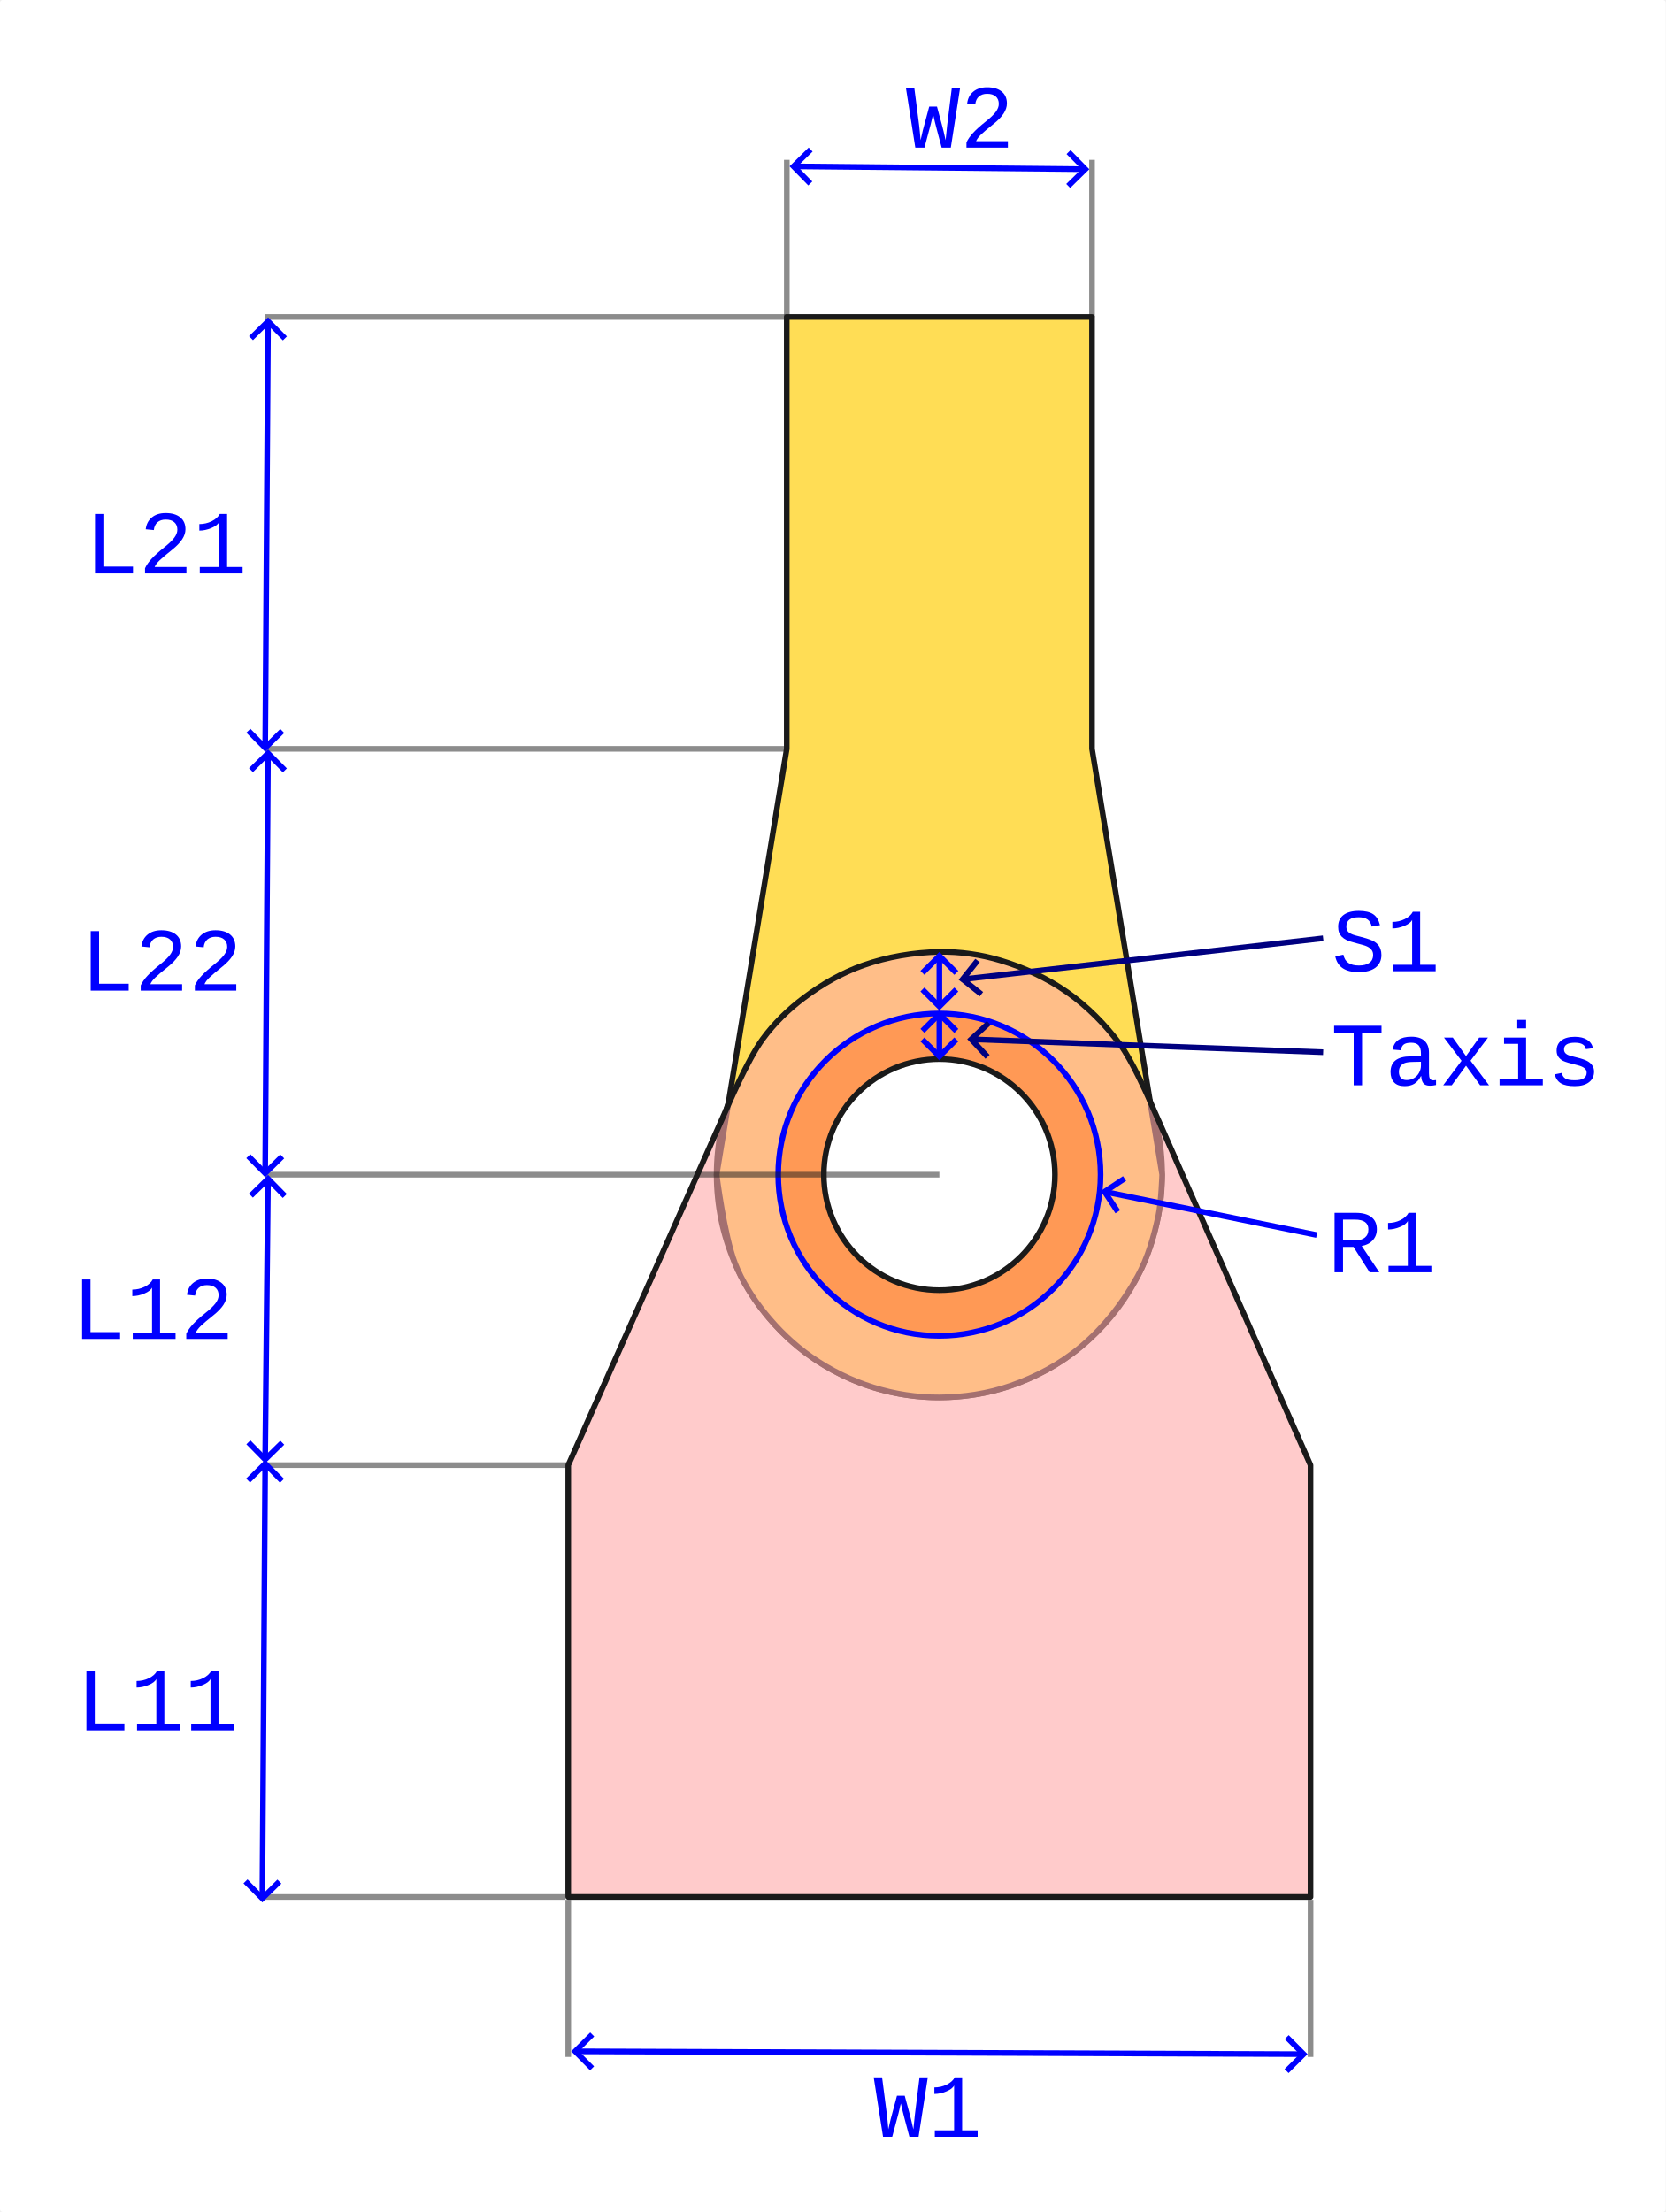
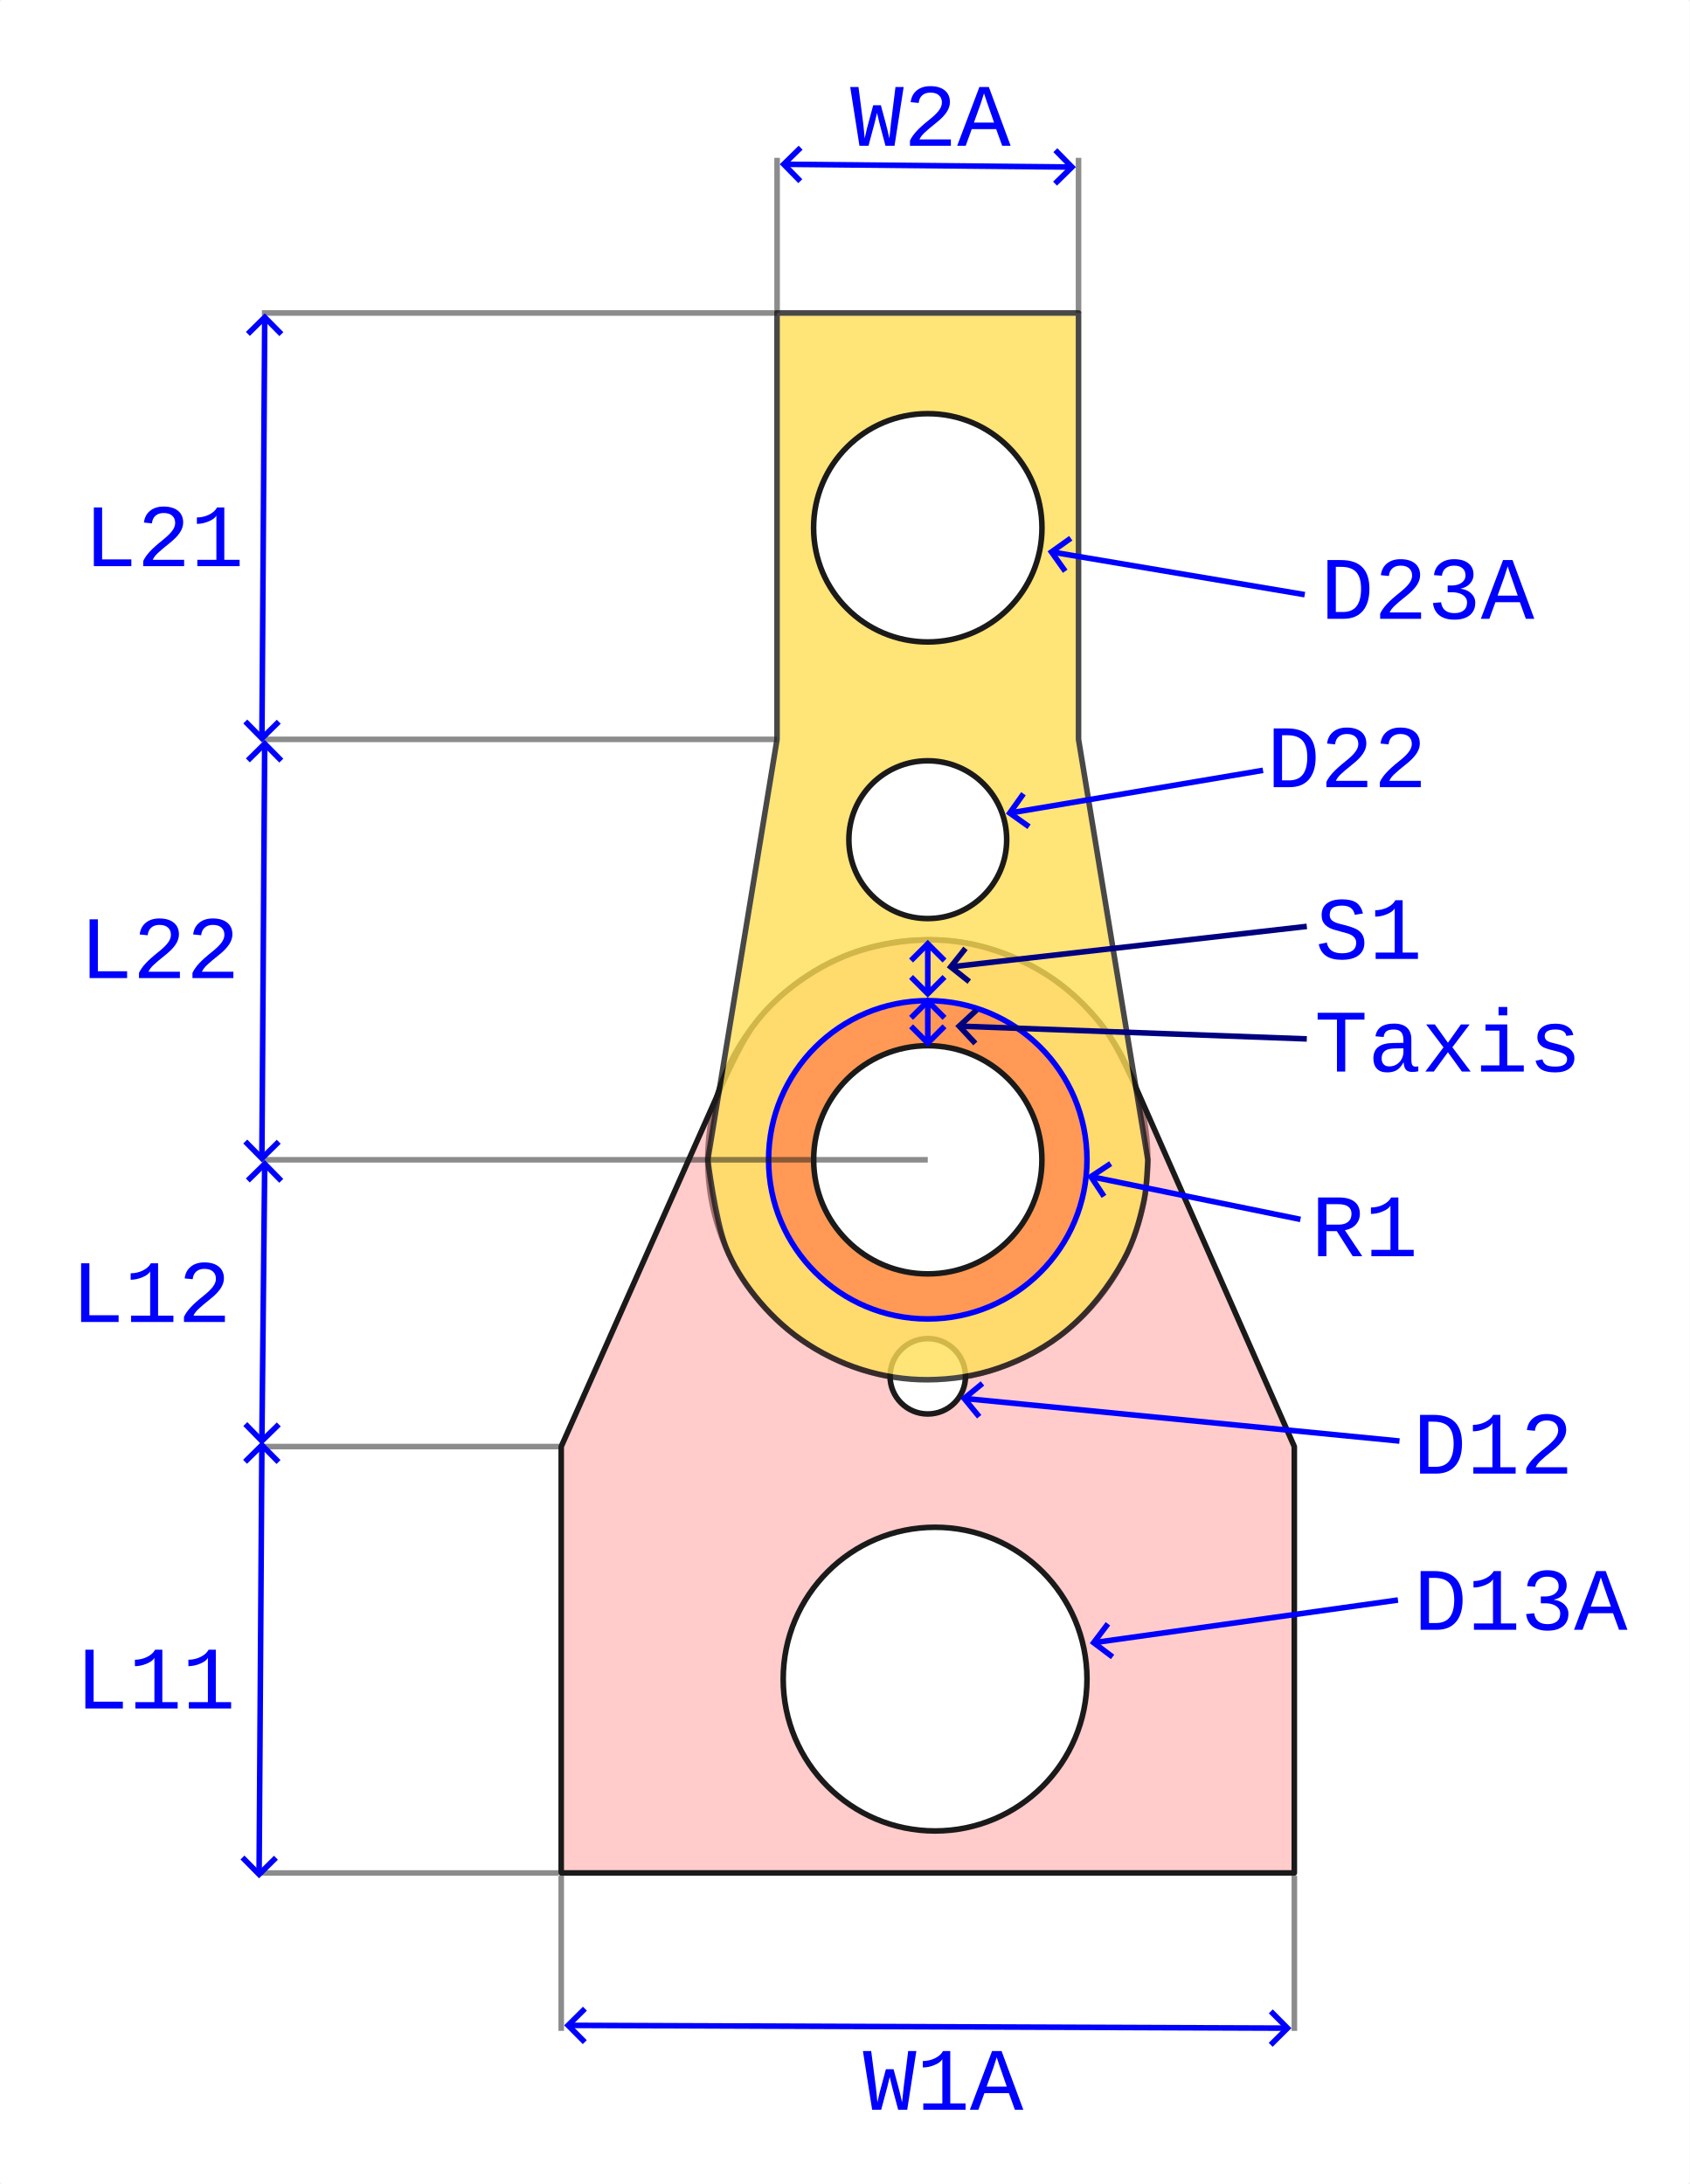
- <svg xmlns="http://www.w3.org/2000/svg" width="295.356" height="392.204" viewBox="0 0 78.146 103.771" version="1.1" id="svg1">
+ <svg xmlns="http://www.w3.org/2000/svg" width="303.356" height="392.204" viewBox="0 0 80.263 103.771" version="1.1" id="svg1">
  <defs id="defs1">
+     <rect x="464.412" y="128.876" width="49.568" height="37.087" id="rect21" />
+     <rect x="459.576" y="198.271" width="48.303" height="49.09" id="rect20" />
+     <rect x="458.311" y="304.264" width="59.481" height="38.135" id="rect12" />
+     <rect x="452.973" y="366.039" width="66.345" height="45.805" id="rect7" />
    <rect x="411.794" y="431.621" width="74.733" height="44.992" id="rect18" />
    <rect x="432.384" y="430.096" width="50.33" height="35.841" id="rect17" />
    <rect x="431.621" y="392.729" width="134.214" height="76.258" id="rect16" />
    <rect x="431.621" y="512.455" width="64.819" height="50.33" id="rect15" />
    <rect x="362.226" y="118.2" width="60.625" height="39.654" id="rect14" />
    <rect x="254.321" y="465.937" width="63.676" height="40.417" id="rect13" />
    <rect x="365.658" y="292.45" width="64.438" height="42.323" id="rect11" />
    <rect x="354.982" y="231.443" width="49.186" height="28.597" id="rect10" />
    <rect x="361.282" y="221.622" width="71.987" height="51.227" id="rect9" />
    <marker style="overflow:visible" id="ArrowWide" refX="0" refY="0" orient="auto-start-reverse" markerWidth="1" markerHeight="1" viewBox="0 0 1 1" preserveAspectRatio="xMidYMid">
      <path style="fill:none;stroke:context-stroke;stroke-width:1;stroke-linecap:butt" d="M 3,-3 0,0 3,3" transform="rotate(180,0.125,0)" id="path7" />
    </marker>
    <marker style="overflow:visible" id="ArrowWide-9" refX="0" refY="0" orient="auto-start-reverse" markerWidth="1" markerHeight="1" viewBox="0 0 1 1" preserveAspectRatio="xMidYMid">
      <path style="fill:none;stroke:context-stroke;stroke-width:1;stroke-linecap:butt" d="M 3,-3 0,0 3,3" transform="rotate(180,0.125,0)" id="path7-2" />
    </marker>
    <marker style="overflow:visible" id="ArrowWide-9-1" refX="0" refY="0" orient="auto-start-reverse" markerWidth="1" markerHeight="1" viewBox="0 0 1 1" preserveAspectRatio="xMidYMid">
      <path style="fill:none;stroke:context-stroke;stroke-width:1;stroke-linecap:butt" d="M 3,-3 0,0 3,3" transform="rotate(180,0.125,0)" id="path7-2-2" />
    </marker>
    <marker style="overflow:visible" id="ArrowWide-9-7" refX="0" refY="0" orient="auto-start-reverse" markerWidth="1" markerHeight="1" viewBox="0 0 1 1" preserveAspectRatio="xMidYMid">
      <path style="fill:none;stroke:context-stroke;stroke-width:1;stroke-linecap:butt" d="M 3,-3 0,0 3,3" transform="rotate(180,0.125,0)" id="path7-2-8" />
    </marker>
    <marker style="overflow:visible" id="ArrowWide-5" refX="0" refY="0" orient="auto-start-reverse" markerWidth="1" markerHeight="1" viewBox="0 0 1 1" preserveAspectRatio="xMidYMid">
      <path style="fill:none;stroke:context-stroke;stroke-width:1;stroke-linecap:butt" d="M 3,-3 0,0 3,3" transform="rotate(180,0.125,0)" id="path7-5" />
    </marker>
    <marker style="overflow:visible" id="ArrowWide-5-9" refX="0" refY="0" orient="auto-start-reverse" markerWidth="1" markerHeight="1" viewBox="0 0 1 1" preserveAspectRatio="xMidYMid">
      <path style="fill:none;stroke:context-stroke;stroke-width:1;stroke-linecap:butt" d="M 3,-3 0,0 3,3" transform="rotate(180,0.125,0)" id="path7-5-3" />
    </marker>
    <marker style="overflow:visible" id="ArrowWide-4" refX="0" refY="0" orient="auto-start-reverse" markerWidth="1" markerHeight="1" viewBox="0 0 1 1" preserveAspectRatio="xMidYMid">
      <path style="fill:none;stroke:context-stroke;stroke-width:1;stroke-linecap:butt" d="M 3,-3 0,0 3,3" transform="rotate(180,0.125,0)" id="path7-4" />
    </marker>
+     <marker style="overflow:visible" id="ArrowWide-1" refX="0" refY="0" orient="auto-start-reverse" markerWidth="1" markerHeight="1" viewBox="0 0 1 1" preserveAspectRatio="xMidYMid">
+       <path style="fill:none;stroke:context-stroke;stroke-width:1;stroke-linecap:butt" d="M 3,-3 0,0 3,3" transform="rotate(180,0.125,0)" id="path7-9" />
+     </marker>
+     <marker style="overflow:visible" id="ArrowWide-1-5" refX="0" refY="0" orient="auto-start-reverse" markerWidth="1" markerHeight="1" viewBox="0 0 1 1" preserveAspectRatio="xMidYMid">
+       <path style="fill:none;stroke:context-stroke;stroke-width:1;stroke-linecap:butt" d="M 3,-3 0,0 3,3" transform="rotate(180,0.125,0)" id="path7-9-0" />
+     </marker>
+     <marker style="overflow:visible" id="ArrowWide-1-6" refX="0" refY="0" orient="auto-start-reverse" markerWidth="1" markerHeight="1" viewBox="0 0 1 1" preserveAspectRatio="xMidYMid">
+       <path style="fill:none;stroke:context-stroke;stroke-width:1;stroke-linecap:butt" d="M 3,-3 0,0 3,3" transform="rotate(180,0.125,0)" id="path7-9-3" />
+     </marker>
+     <marker style="overflow:visible" id="ArrowWide-1-6-5" refX="0" refY="0" orient="auto-start-reverse" markerWidth="1" markerHeight="1" viewBox="0 0 1 1" preserveAspectRatio="xMidYMid">
+       <path style="fill:none;stroke:context-stroke;stroke-width:1;stroke-linecap:butt" d="M 3,-3 0,0 3,3" transform="rotate(180,0.125,0)" id="path7-9-3-5" />
+     </marker>
  </defs>
-   <g id="layer1" transform="translate(-30.53619,-19.84257)">
-     <rect style="opacity:1;fill:#ffffff;fill-opacity:1;stroke:#ffffff;stroke-width:0.265;stroke-linejoin:round;stroke-dasharray:none" id="rect19" width="77.882" height="103.506" x="30.668" y="19.975" />
+   <g id="layer1" transform="translate(-30.53618,-19.84257)">
+     <rect style="opacity:1;fill:#ffffff;fill-opacity:1;stroke:#ffffff;stroke-width:0.265;stroke-linejoin:round;stroke-dasharray:none" id="rect19" width="79.998" height="103.506" x="30.668" y="19.975" />
    <circle style="fill:none;stroke:#1a1a1a;stroke-width:0.265;stroke-linejoin:round" id="path1-2" cx="74.607" cy="74.949" r="10.451" />
-     <path style="fill:#ffdd55;stroke:#1a1a1a;stroke-width:0.265;stroke-linejoin:round" d="M 67.446,54.973 64.156,74.949 c 0,0 0.351,2.845 0.867,4.167 0.327,0.837 0.822,1.612 1.384,2.312 0.631,0.785 1.369,1.501 2.196,2.075 0.882,0.613 1.866,1.101 2.89,1.422 1.002,0.315 2.064,0.481 3.114,0.475 1.132,-0.007 2.282,-0.179 3.351,-0.552 1.186,-0.413 2.332,-1.022 3.292,-1.831 1.079,-0.909 1.974,-2.061 2.655,-3.296 0.484,-0.877 0.763,-1.863 0.974,-2.842 0.136,-0.632 0.18,-1.93 0.18,-1.93 L 81.768,54.973 V 34.714 H 67.446 Z" id="path4" />
    <path style="opacity:1;fill:#ffaaaa;fill-opacity:0.602;stroke:#1a1a1a;stroke-width:0.265;stroke-linejoin:round" d="m 57.195,88.575 7.427,-16.711 c 0,0 0.968,-2.284 1.694,-3.277 0.54,-0.738 1.209,-1.39 1.94,-1.938 0.846,-0.633 1.783,-1.172 2.78,-1.522 1.14,-0.4 2.363,-0.608 3.571,-0.629 0.965,-0.017 1.943,0.123 2.867,0.401 1.107,0.332 2.183,0.827 3.129,1.49 0.95,0.666 1.785,1.515 2.479,2.445 0.557,0.745 1.316,2.462 1.316,2.462 l 7.62,17.279 v 20.259 h -34.824 z" id="path3" />
+     <circle style="fill:#ffffff;stroke:#1a1a1a;stroke-width:0.265;stroke-linejoin:round" id="path1-3-2-7" cx="74.607" cy="85.236" r="1.791" />
+     <path style="opacity:0.8;fill:#ffdd55;stroke:#1a1a1a;stroke-width:0.265;stroke-linejoin:round" d="M 67.446,54.973 64.156,74.949 c 0,0 0.351,2.845 0.867,4.167 0.327,0.837 0.822,1.612 1.384,2.312 0.631,0.785 1.369,1.501 2.196,2.075 0.882,0.613 1.866,1.101 2.89,1.422 1.002,0.315 2.064,0.481 3.114,0.475 1.132,-0.007 2.282,-0.179 3.351,-0.552 1.186,-0.413 2.332,-1.022 3.292,-1.831 1.079,-0.909 1.974,-2.061 2.655,-3.296 0.484,-0.877 0.763,-1.863 0.974,-2.842 0.136,-0.632 0.18,-1.93 0.18,-1.93 L 81.768,54.973 V 34.714 H 67.446 Z" id="path4" />
    <circle style="fill:#ff9955;stroke:#0000ff;stroke-width:0.265;stroke-linejoin:round" id="path1-5" cx="74.607" cy="74.949" r="7.562" />
    <circle style="fill:#ffffff;stroke:#1a1a1a;stroke-width:0.265;stroke-linejoin:round" id="path1" cx="74.607" cy="74.949" r="5.421" />
    <path style="opacity:0.5;fill:#ffdd55;stroke:#1a1a1a;stroke-width:0.265;stroke-linejoin:round" d="M 74.607,74.949 H 42.976" id="path5" />
    <path style="opacity:0.5;fill:#ffdd55;stroke:#1a1a1a;stroke-width:0.265;stroke-linejoin:round" d="M 67.446,54.973 H 42.976" id="path5-6" />
    <path style="opacity:0.5;fill:#ffdd55;stroke:#1a1a1a;stroke-width:0.265;stroke-linejoin:round" d="M 67.446,34.714 H 42.976" id="path5-6-6" />
    <path style="opacity:0.5;fill:#ffdd55;stroke:#1a1a1a;stroke-width:0.265;stroke-linejoin:round" d="M 57.195,88.575 H 42.976" id="path5-6-9" />
    <path style="opacity:0.5;fill:#ffdd55;stroke:#1a1a1a;stroke-width:0.265;stroke-linejoin:round" d="M 57.063,108.835 H 42.844" id="path5-6-9-3" />
    <path style="opacity:1;fill:#0000ff;fill-opacity:0.602;stroke:#0000ff;stroke-width:0.265;stroke-linejoin:round;stroke-dasharray:none;marker-start:url(#ArrowWide);marker-end:url(#ArrowWide)" d="M 42.844,108.835 42.976,88.575" id="path6" />
    <path style="fill:#0000ff;fill-opacity:0.602;stroke:#0000ff;stroke-width:0.265;stroke-linejoin:round;stroke-dasharray:none;marker-start:url(#ArrowWide-9);marker-end:url(#ArrowWide-9)" d="M 42.976,88.243 43.109,75.212" id="path6-7" />
    <path style="fill:#0000ff;fill-opacity:0.602;stroke:#0000ff;stroke-width:0.265;stroke-linejoin:round;stroke-dasharray:none;marker-start:url(#ArrowWide-9-1);marker-end:url(#ArrowWide-9-1)" d="M 42.976,74.815 43.109,55.249" id="path6-7-1" />
    <path style="fill:#0000ff;fill-opacity:0.602;stroke:#0000ff;stroke-width:0.265;stroke-linejoin:round;stroke-dasharray:none;marker-start:url(#ArrowWide-9-7);marker-end:url(#ArrowWide-9-7)" d="M 42.978,54.858 43.111,34.985" id="path6-7-0" />
    <path style="opacity:0.5;fill:#ffdd55;stroke:#1a1a1a;stroke-width:0.265;stroke-linejoin:round" d="m 57.195,108.967 v 7.371" id="path5-6-9-3-0" />
    <path style="opacity:0.5;fill:#ffdd55;stroke:#1a1a1a;stroke-width:0.265;stroke-linejoin:round" d="m 92.02,108.967 v 7.371" id="path5-6-9-3-0-0" />
    <path style="fill:#0000ff;fill-opacity:0.602;stroke:#0000ff;stroke-width:0.265;stroke-linejoin:round;stroke-dasharray:none;marker-start:url(#ArrowWide-5);marker-end:url(#ArrowWide-5)" d="m 57.588,116.076 34.039,0.132" id="path6-6" />
    <path style="opacity:0.5;fill:#ffdd55;stroke:#1a1a1a;stroke-width:0.265;stroke-linejoin:round" d="m 67.449,27.343 v 7.371" id="path5-6-9-3-0-5" />
    <path style="opacity:0.5;fill:#ffdd55;stroke:#1a1a1a;stroke-width:0.265;stroke-linejoin:round" d="m 81.768,27.343 v 7.371" id="path5-6-9-3-0-0-2" />
    <path style="fill:#0000ff;fill-opacity:0.602;stroke:#0000ff;stroke-width:0.265;stroke-linejoin:round;stroke-dasharray:none;marker-start:url(#ArrowWide-5-9);marker-end:url(#ArrowWide-5-9)" d="m 67.83,27.648 13.558,0.132" id="path6-6-5" />
    <path style="opacity:1;fill:#0000ff;fill-opacity:0.602;stroke:#0000ff;stroke-width:0.265;stroke-linejoin:round;stroke-dasharray:none;marker-start:url(#ArrowWide);marker-end:url(#ArrowWide)" d="M 74.607,69.335 V 67.476" id="path8" />
    <path style="fill:#0000ff;fill-opacity:0.602;stroke:#0000ff;stroke-width:0.265;stroke-linejoin:round;stroke-dasharray:none;marker-start:url(#ArrowWide-4);marker-end:url(#ArrowWide-4)" d="M 74.607,66.991 V 64.753" id="path8-7" />
-     <text xml:space="preserve" transform="matrix(0.2645833,0,0,0.2645833,-2.619992,8.351283)" id="text9" style="font-size:16px;line-height:normal;font-family:'Liberation Mono';-inkscape-font-specification:'Liberation Mono';text-decoration-color:#000000;white-space:pre;shape-inside:url(#rect9);fill:#0000ff;stroke-width:1;-inkscape-stroke:none;stop-color:#000000">
+     <text xml:space="preserve" transform="matrix(0.2645833,0,0,0.2645833,-2.619992,8.351283)" id="text9" style="font-size:16px;line-height:normal;font-family:'Liberation Mono';-inkscape-font-specification:'Liberation Mono';text-decoration-color:#000000;white-space:pre;shape-inside:url(#rect9);display:inline;fill:#0000ff;stroke-width:1;-inkscape-stroke:none;stop-color:#000000">
      <tspan x="361.281" y="235.858" id="tspan1">Taxis</tspan>
    </text>
-     <text xml:space="preserve" transform="matrix(0.2645833,0,0,0.2645833,-0.9079483,0.4035326)" id="text10" style="font-size:16px;line-height:normal;font-family:'Liberation Mono';-inkscape-font-specification:'Liberation Mono';text-decoration-color:#000000;white-space:pre;shape-inside:url(#rect10);fill:#0000ff;stroke-width:1;-inkscape-stroke:none;stop-color:#000000">
+     <text xml:space="preserve" transform="matrix(0.2645833,0,0,0.2645833,-0.9079483,0.4035326)" id="text10" style="font-size:16px;line-height:normal;font-family:'Liberation Mono';-inkscape-font-specification:'Liberation Mono';text-decoration-color:#000000;white-space:pre;shape-inside:url(#rect10);display:inline;fill:#0000ff;stroke-width:1;-inkscape-stroke:none;stop-color:#000000">
      <tspan x="354.982" y="245.68" id="tspan2">S1</tspan>
    </text>
-     <text xml:space="preserve" transform="matrix(0.2645833,0,0,0.2645833,-3.934443,-1.61413)" id="text11" style="font-size:16px;line-height:normal;font-family:'Liberation Mono';-inkscape-font-specification:'Liberation Mono';text-decoration-color:#000000;white-space:pre;shape-inside:url(#rect11);fill:#0000ff;stroke-width:1;-inkscape-stroke:none;stop-color:#000000">
+     <text xml:space="preserve" transform="matrix(0.2645833,0,0,0.2645833,-3.934443,-1.61413)" id="text11" style="font-size:16px;line-height:normal;font-family:'Liberation Mono';-inkscape-font-specification:'Liberation Mono';text-decoration-color:#000000;white-space:pre;shape-inside:url(#rect11);display:inline;fill:#0000ff;stroke-width:1;-inkscape-stroke:none;stop-color:#000000">
      <tspan x="365.658" y="306.686" id="tspan3">R1</tspan>
    </text>
    <path style="opacity:1;fill:#0000ff;fill-opacity:0.602;stroke:#0000ff;stroke-width:0.265;stroke-linejoin:round;stroke-dasharray:none;marker-start:url(#ArrowWide)" d="m 82.422,75.763 9.887,2.018" id="path11" />
    <path style="opacity:1;fill:#0000ff;fill-opacity:0.602;stroke:#000080;stroke-width:0.265;stroke-linejoin:round;stroke-dasharray:none;marker-start:url(#ArrowWide)" d="M 76.167,68.601 92.611,69.206" id="path12" />
    <path style="opacity:1;fill:#0000ff;fill-opacity:0.602;stroke:#000080;stroke-width:0.265;stroke-linejoin:round;stroke-dasharray:none;marker-start:url(#ArrowWide)" d="M 75.763,65.776 92.611,63.859" id="path13" />
-     <text xml:space="preserve" transform="matrix(0.2645833,0,0,0.2645833,4.237092,-6.960937)" id="text13" style="font-size:16px;line-height:normal;font-family:'Liberation Mono';-inkscape-font-specification:'Liberation Mono';text-decoration-color:#000000;white-space:pre;shape-inside:url(#rect13);fill:#0000ff;stroke-width:1;-inkscape-stroke:none;stop-color:#000000">
-       <tspan x="254.32" y="480.174" id="tspan4">W1</tspan>
+     <text xml:space="preserve" transform="matrix(0.2645833,0,0,0.2645833,4.237092,-6.960937)" id="text13" style="font-size:16px;line-height:normal;font-family:'Liberation Mono';-inkscape-font-specification:'Liberation Mono';text-decoration-color:#000000;white-space:pre;shape-inside:url(#rect13);display:inline;fill:#0000ff;stroke-width:1;-inkscape-stroke:none;stop-color:#000000">
+       <tspan x="254.32" y="480.174" id="tspan4">W1A</tspan>
    </text>
-     <text xml:space="preserve" transform="matrix(0.2645833,0,0,0.2645833,-22.79959,-8.272418)" id="text14" style="font-size:16px;line-height:normal;font-family:'Liberation Mono';-inkscape-font-specification:'Liberation Mono';text-decoration-color:#000000;white-space:pre;shape-inside:url(#rect14);fill:#0000ff;stroke-width:1;-inkscape-stroke:none;stop-color:#000000">
-       <tspan x="362.227" y="132.436" id="tspan5">W2</tspan>
+     <text xml:space="preserve" transform="matrix(0.2645833,0,0,0.2645833,-24.91626,-8.272418)" id="text14" style="font-size:16px;line-height:normal;font-family:'Liberation Mono';-inkscape-font-specification:'Liberation Mono';text-decoration-color:#000000;white-space:pre;shape-inside:url(#rect14);display:inline;fill:#0000ff;stroke-width:1;-inkscape-stroke:none;stop-color:#000000">
+       <tspan x="362.227" y="132.436" id="tspan5">W2A</tspan>
    </text>
-     <text xml:space="preserve" transform="matrix(0.2645833,0,0,0.2645833,-80.10122,-38.3356)" id="text15" style="font-size:16px;line-height:normal;font-family:'Liberation Mono';-inkscape-font-specification:'Liberation Mono';text-decoration-color:#000000;white-space:pre;shape-inside:url(#rect15);fill:#0000ff;stroke-width:1;-inkscape-stroke:none;stop-color:#000000">
+     <text xml:space="preserve" transform="matrix(0.2645833,0,0,0.2645833,-80.10122,-38.3356)" id="text15" style="font-size:16px;line-height:normal;font-family:'Liberation Mono';-inkscape-font-specification:'Liberation Mono';text-decoration-color:#000000;white-space:pre;shape-inside:url(#rect15);display:inline;fill:#0000ff;stroke-width:1;-inkscape-stroke:none;stop-color:#000000">
      <tspan x="431.621" y="526.692" id="tspan6">L11</tspan>
    </text>
-     <text xml:space="preserve" transform="matrix(0.2645833,0,0,0.2645833,-80.30299,-25.01902)" id="text16" style="font-size:16px;line-height:normal;font-family:'Liberation Mono';-inkscape-font-specification:'Liberation Mono';text-decoration-color:#000000;white-space:pre;shape-inside:url(#rect16);fill:#0000ff;stroke-width:1;-inkscape-stroke:none;stop-color:#000000">
+     <text xml:space="preserve" transform="matrix(0.2645833,0,0,0.2645833,-80.30299,-25.01902)" id="text16" style="font-size:16px;line-height:normal;font-family:'Liberation Mono';-inkscape-font-specification:'Liberation Mono';text-decoration-color:#000000;white-space:pre;shape-inside:url(#rect16);display:inline;fill:#0000ff;stroke-width:1;-inkscape-stroke:none;stop-color:#000000">
      <tspan x="431.621" y="406.965" id="tspan7">L12</tspan>
    </text>
-     <text xml:space="preserve" transform="matrix(0.2645833,0,0,0.2645833,-80.10122,-51.24864)" id="text17" style="font-size:16px;line-height:normal;font-family:'Liberation Mono';-inkscape-font-specification:'Liberation Mono';text-decoration-color:#000000;white-space:pre;shape-inside:url(#rect17);fill:#0000ff;stroke-width:1;-inkscape-stroke:none;stop-color:#000000">
+     <text xml:space="preserve" transform="matrix(0.2645833,0,0,0.2645833,-80.10122,-51.24864)" id="text17" style="font-size:16px;line-height:normal;font-family:'Liberation Mono';-inkscape-font-specification:'Liberation Mono';text-decoration-color:#000000;white-space:pre;shape-inside:url(#rect17);display:inline;fill:#0000ff;stroke-width:1;-inkscape-stroke:none;stop-color:#000000">
      <tspan x="432.383" y="444.332" id="tspan8">L22</tspan>
    </text>
-     <text xml:space="preserve" transform="matrix(0.2645833,0,0,0.2645833,-74.45176,-71.2235)" id="text18" style="font-size:16px;line-height:normal;font-family:'Liberation Mono';-inkscape-font-specification:'Liberation Mono';text-decoration-color:#000000;white-space:pre;shape-inside:url(#rect18);fill:#0000ff;stroke-width:1;-inkscape-stroke:none;stop-color:#000000">
+     <text xml:space="preserve" transform="matrix(0.2645833,0,0,0.2645833,-74.45176,-71.2235)" id="text18" style="font-size:16px;line-height:normal;font-family:'Liberation Mono';-inkscape-font-specification:'Liberation Mono';text-decoration-color:#000000;white-space:pre;shape-inside:url(#rect18);display:inline;fill:#0000ff;stroke-width:1;-inkscape-stroke:none;stop-color:#000000">
      <tspan x="411.793" y="445.858" id="tspan9">L21</tspan>
    </text>
+     <circle style="fill:#ffffff;stroke:#1a1a1a;stroke-width:0.265;stroke-linejoin:round" id="path1-3" cx="74.954" cy="99.624" r="7.215" />
+     <circle style="fill:#ffffff;stroke:#1a1a1a;stroke-width:0.265;stroke-linejoin:round" id="path1-3-2" cx="74.607" cy="44.921" r="5.424" />
+     <circle style="fill:#ffffff;stroke:#1a1a1a;stroke-width:0.265;stroke-linejoin:round" id="path1-3-2-2" cx="74.607" cy="59.739" r="3.748" />
+     <text xml:space="preserve" transform="matrix(0.2645833,0,0,0.2645833,-22.16573,-3.333292)" id="text6" style="font-size:16px;line-height:normal;font-family:'Liberation Mono';-inkscape-font-specification:'Liberation Mono';text-decoration-color:#000000;white-space:pre;shape-inside:url(#rect7);display:inline;fill:#0000ff;stroke-width:1;-inkscape-stroke:none;stop-color:#000000">
+       <tspan x="452.973" y="380.276" id="tspan10">D13A</tspan>
+     </text>
+     <text xml:space="preserve" transform="matrix(0.2645833,0,0,0.2645833,-23.60666,5.590083)" id="text12" style="font-size:16px;line-height:normal;font-family:'Liberation Mono';-inkscape-font-specification:'Liberation Mono';text-decoration-color:#000000;white-space:pre;shape-inside:url(#rect12);display:inline;fill:#0000ff;stroke-width:1;-inkscape-stroke:none;stop-color:#000000">
+       <tspan x="458.311" y="318.5" id="tspan11">D12</tspan>
+     </text>
+     <text xml:space="preserve" transform="matrix(0.2645833,0,0,0.2645833,-30.89287,1.017852)" id="text19" style="font-size:16px;line-height:normal;font-family:'Liberation Mono';-inkscape-font-specification:'Liberation Mono';text-decoration-color:#000000;white-space:pre;shape-inside:url(#rect20);display:inline;fill:#0000ff;stroke-width:1;-inkscape-stroke:none;stop-color:#000000">
+       <tspan x="459.576" y="212.508" id="tspan12">D22</tspan>
+     </text>
+     <text xml:space="preserve" transform="matrix(0.2645833,0,0,0.2645833,-29.61742,11.37864)" id="text20" style="font-size:16px;line-height:normal;font-family:'Liberation Mono';-inkscape-font-specification:'Liberation Mono';text-decoration-color:#000000;white-space:pre;shape-inside:url(#rect21);display:inline;fill:#0000ff;stroke-width:1;-inkscape-stroke:none;stop-color:#000000">
+       <tspan x="464.412" y="143.113" id="tspan13">D23A</tspan>
+     </text>
+     <path style="fill:#0000ff;fill-opacity:0.602;stroke:#0000ff;stroke-width:0.265;stroke-linejoin:round;stroke-dasharray:none;marker-start:url(#ArrowWide-1)" d="m 76.402,86.295 20.611,2.018" id="path11-7" />
+     <path style="fill:#0000ff;fill-opacity:0.602;stroke:#0000ff;stroke-width:0.265;stroke-linejoin:round;stroke-dasharray:none;marker-start:url(#ArrowWide-1-5)" d="m 82.553,97.884 14.388,-2.018" id="path11-7-6" />
+     <path style="fill:#0000ff;fill-opacity:0.602;stroke:#0000ff;stroke-width:0.265;stroke-linejoin:round;stroke-dasharray:none;marker-start:url(#ArrowWide-1-6)" d="m 80.548,46.079 11.965,2.018" id="path11-7-0" />
+     <path style="fill:#0000ff;fill-opacity:0.602;stroke:#0000ff;stroke-width:0.265;stroke-linejoin:round;stroke-dasharray:none;marker-start:url(#ArrowWide-1-6-5)" d="m 78.566,58.462 11.965,-2.018" id="path11-7-0-7" />
  </g>
</svg>
